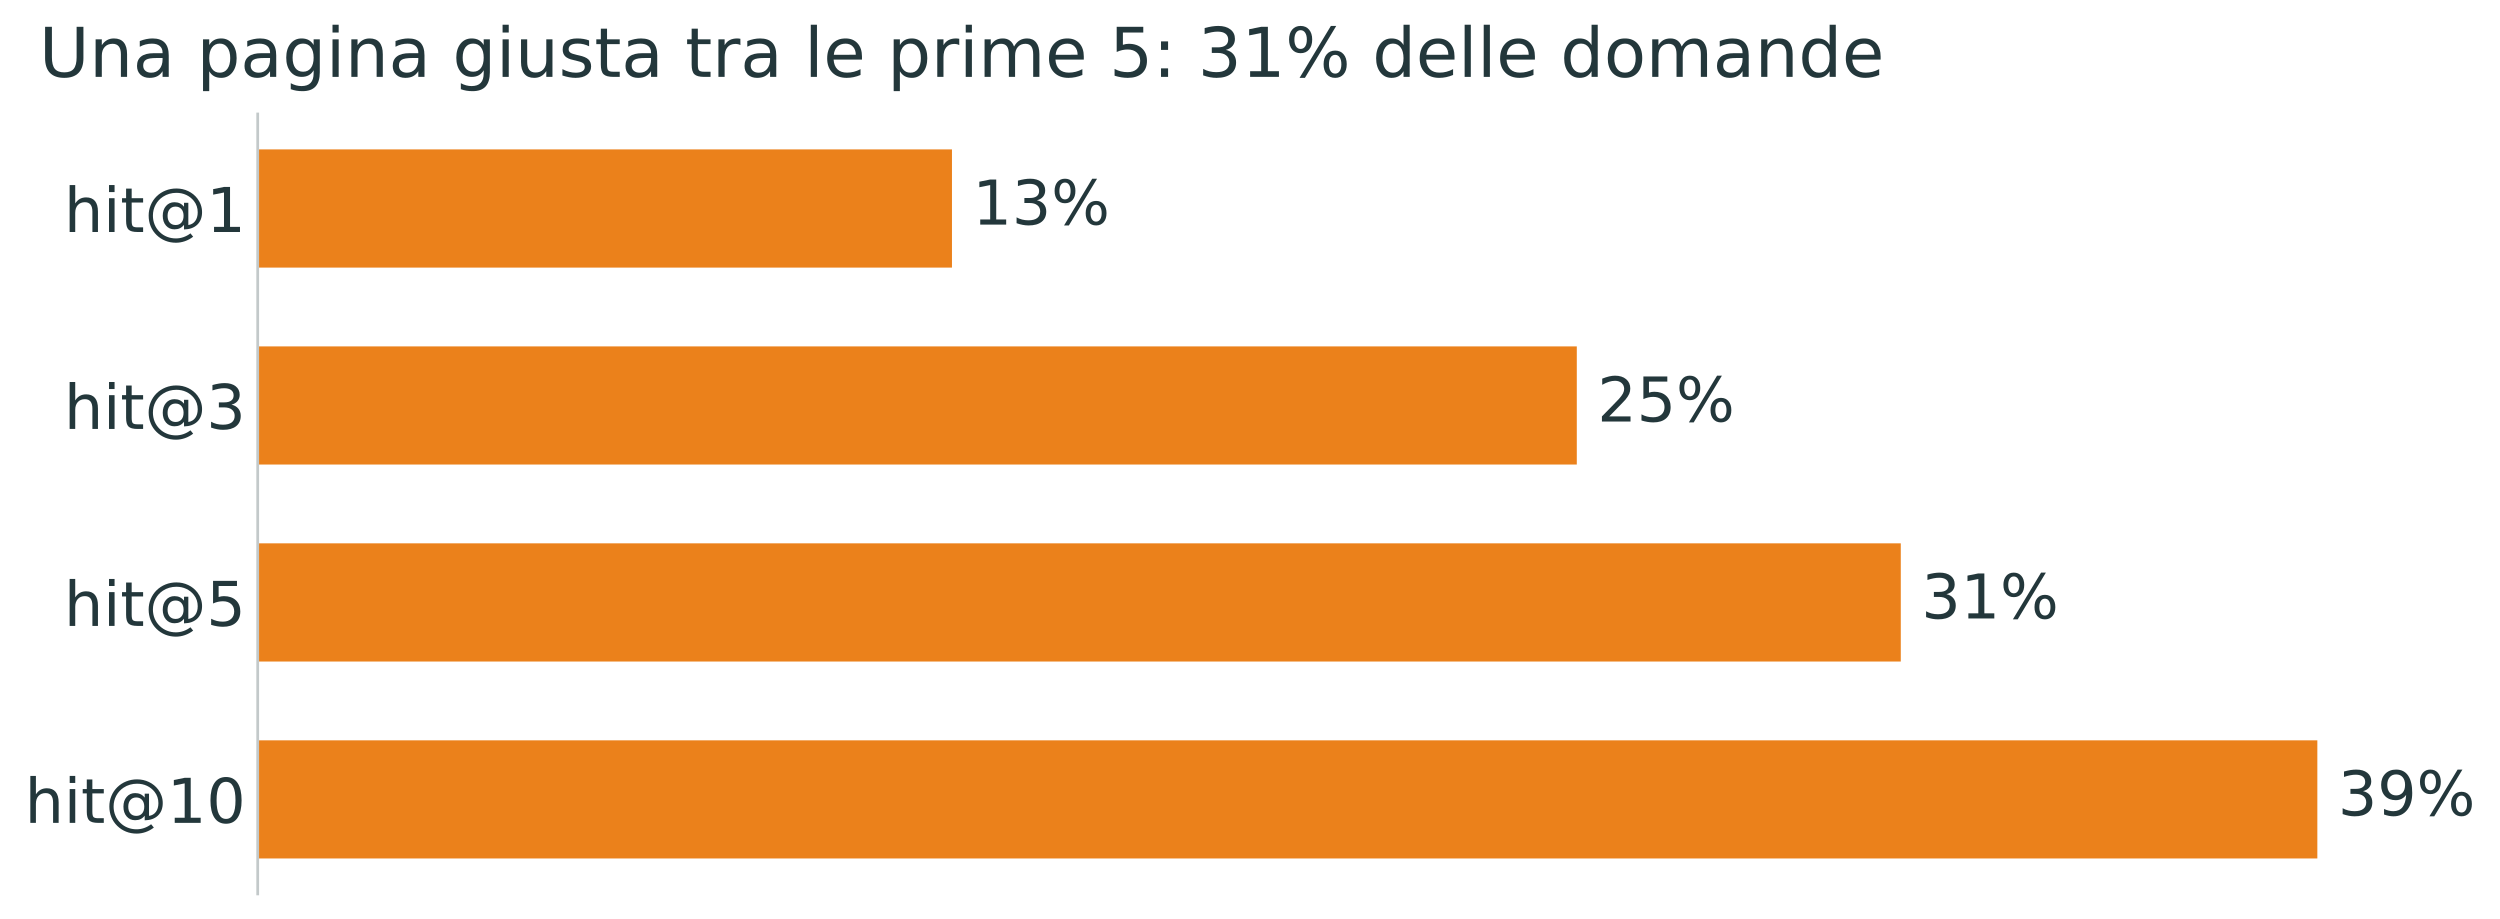
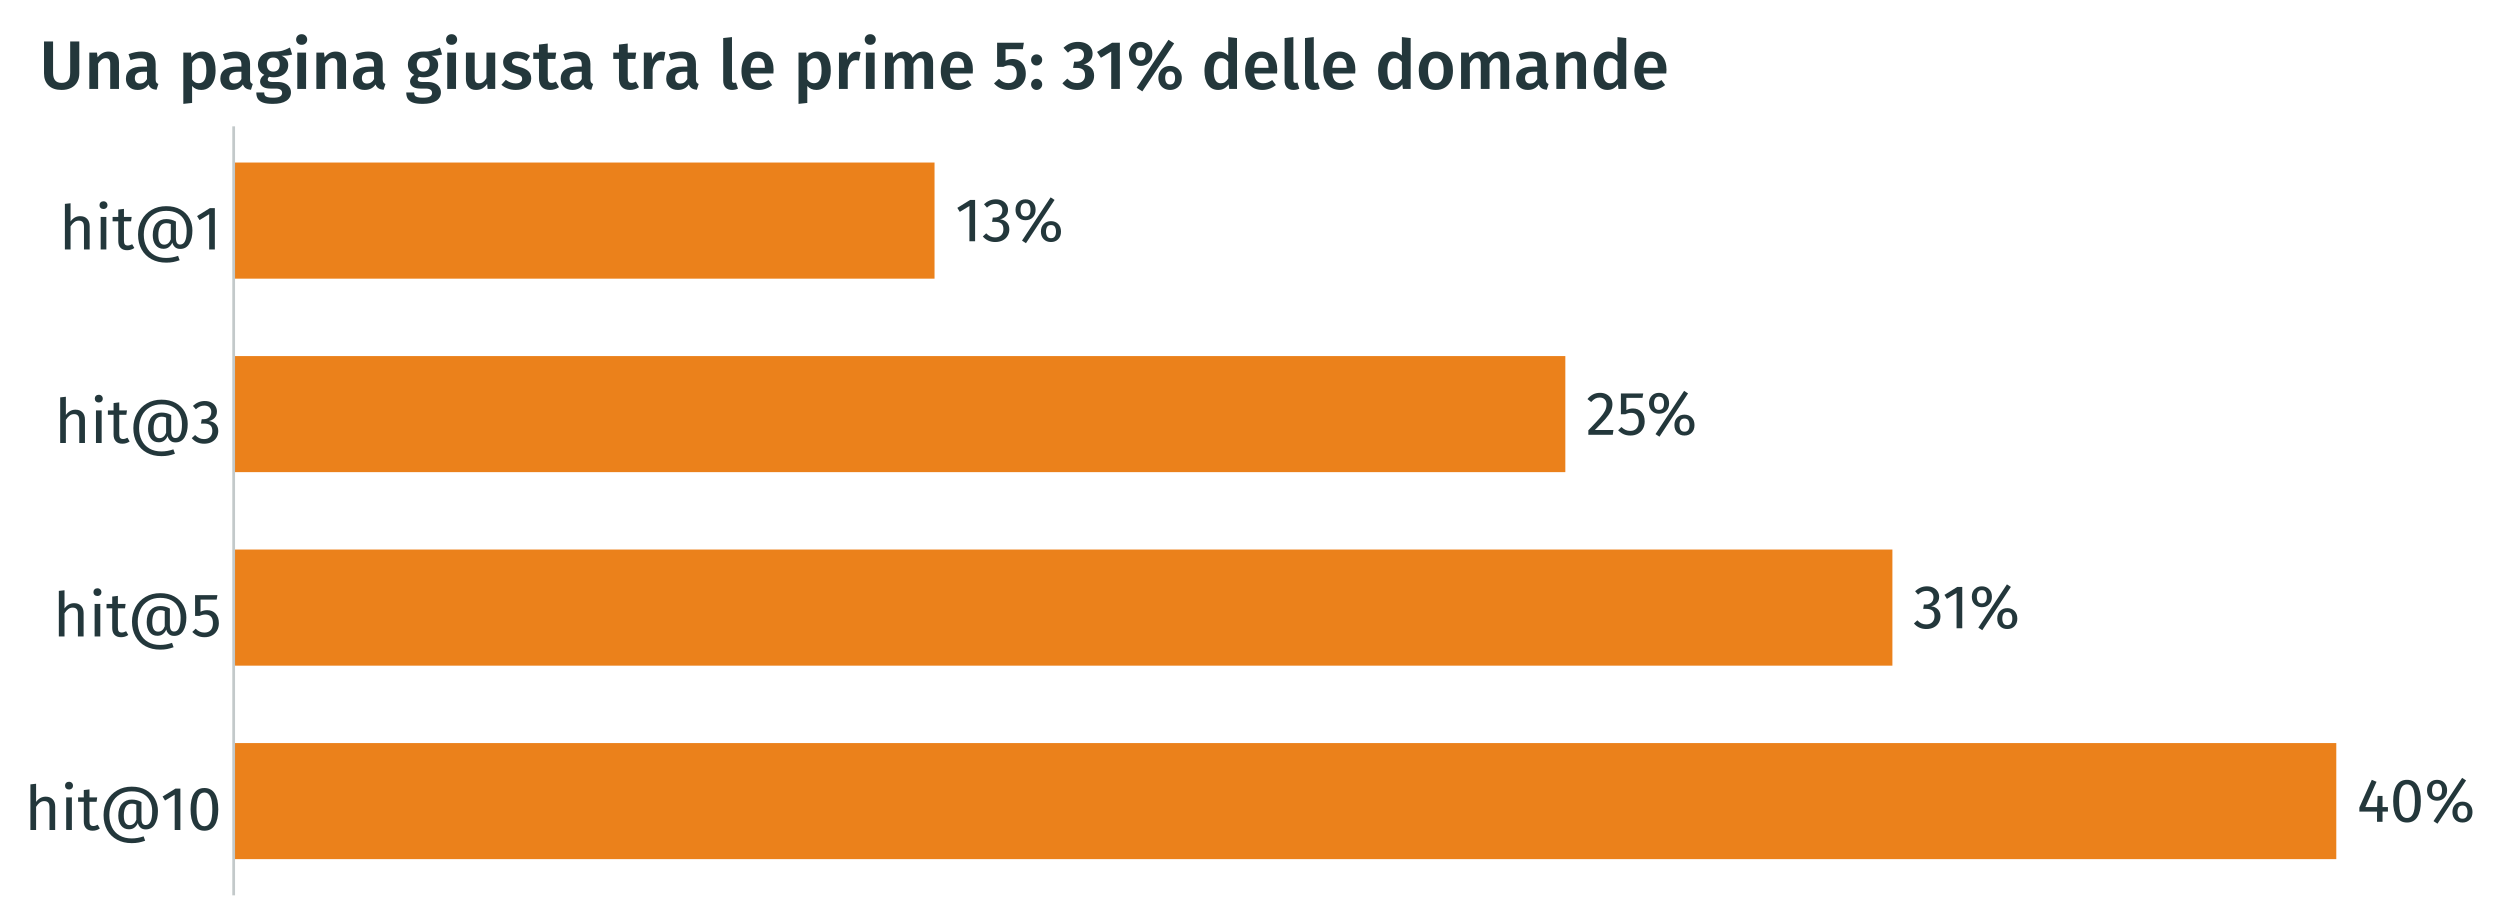
- <svg xmlns="http://www.w3.org/2000/svg" xmlns:xlink="http://www.w3.org/1999/xlink" width="728.244pt" height="267.6pt" viewBox="0 0 728.244 267.6" version="1.1">
+ <svg xmlns="http://www.w3.org/2000/svg" xmlns:xlink="http://www.w3.org/1999/xlink" width="728.215pt" height="267.6pt" viewBox="0 0 728.215 267.6" version="1.1">
  <defs>
    <style type="text/css">*{stroke-linejoin: round; stroke-linecap: butt}</style>
  </defs>
  <g id="figure_1">
    <g id="patch_1">
-       <path d="M 0 267.6  L 728.244 267.6  L 728.244 0  L 0 0  L 0 267.6  z " style="fill: none" />
+       <path d="M 0 267.6  L 728.215 267.6  L 728.215 0  L 0 0  L 0 267.6  z " style="fill: none" />
    </g>
    <g id="axes_1">
      <g id="patch_2">
-         <path d="M 75.07 260.4  L 705.034 260.4  L 705.034 33.202  L 75.07 33.202  L 75.07 260.4  z " style="fill: none" />
+         <path d="M 68.064 260.4  L 711.152 260.4  L 711.152 37.2  L 68.064 37.2  L 68.064 260.4  z " style="fill: none" />
      </g>
      <g id="patch_3">
-         <path d="M 75.07 43.529  L 277.306 43.529  L 277.306 77.953  L 75.07 77.953  z " clip-path="url(#p73df238c84)" style="fill: #eb811b" />
+         <path d="M 68.064 47.346  L 272.219 47.346  L 272.219 81.164  L 68.064 81.164  z " clip-path="url(#pcd5b95b8f9)" style="fill: #eb811b" />
      </g>
      <g id="patch_4">
-         <path d="M 75.07 100.902  L 459.318 100.902  L 459.318 135.326  L 75.07 135.326  z " clip-path="url(#p73df238c84)" style="fill: #eb811b" />
+         <path d="M 68.064 103.709  L 455.958 103.709  L 455.958 137.527  L 68.064 137.527  z " clip-path="url(#pcd5b95b8f9)" style="fill: #eb811b" />
      </g>
      <g id="patch_5">
-         <path d="M 75.07 158.275  L 553.694 158.275  L 553.694 192.699  L 75.07 192.699  z " clip-path="url(#p73df238c84)" style="fill: #eb811b" />
+         <path d="M 68.064 160.073  L 551.23 160.073  L 551.23 193.891  L 68.064 193.891  z " clip-path="url(#pcd5b95b8f9)" style="fill: #eb811b" />
      </g>
      <g id="patch_6">
-         <path d="M 75.07 215.649  L 675.036 215.649  L 675.036 250.072  L 75.07 250.072  z " clip-path="url(#p73df238c84)" style="fill: #eb811b" />
+         <path d="M 68.064 216.436  L 680.528 216.436  L 680.528 250.254  L 68.064 250.254  z " clip-path="url(#pcd5b95b8f9)" style="fill: #eb811b" />
      </g>
      <g id="matplotlib.axis_1">
        <g id="ytick_1">
          <g id="line2d_1" />
          <g id="text_1">
-             <g style="fill: #23373b" transform="translate(18.6525 67.57972) scale(0.18 -0.18)">
-               <defs>
-                 <path id="DejaVuSans-4b" d="M 3513 2113  L 3513 0  L 2938 0  L 2938 2094  Q 2938 2591 2744 2837  Q 2550 3084 2163 3084  Q 1697 3084 1428 2787  Q 1159 2491 1159 1978  L 1159 0  L 581 0  L 581 4863  L 1159 4863  L 1159 2956  Q 1366 3272 1645 3428  Q 1925 3584 2291 3584  Q 2894 3584 3203 3211  Q 3513 2838 3513 2113  z " transform="scale(0.015625)" />
-                 <path id="DejaVuSans-4c" d="M 603 3500  L 1178 3500  L 1178 0  L 603 0  L 603 3500  z M 603 4863  L 1178 4863  L 1178 4134  L 603 4134  L 603 4863  z " transform="scale(0.015625)" />
-                 <path id="DejaVuSans-57" d="M 1172 4494  L 1172 3500  L 2356 3500  L 2356 3053  L 1172 3053  L 1172 1153  Q 1172 725 1289 603  Q 1406 481 1766 481  L 2356 481  L 2356 0  L 1766 0  Q 1100 0 847 248  Q 594 497 594 1153  L 594 3053  L 172 3053  L 172 3500  L 594 3500  L 594 4494  L 1172 4494  z " transform="scale(0.015625)" />
-                 <path id="DejaVuSans-23" d="M 2381 1678  Q 2381 1231 2603 976  Q 2825 722 3213 722  Q 3597 722 3817 978  Q 4038 1234 4038 1678  Q 4038 2116 3813 2373  Q 3588 2631 3206 2631  Q 2828 2631 2604 2375  Q 2381 2119 2381 1678  z M 4084 744  Q 3897 503 3655 389  Q 3413 275 3091 275  Q 2553 275 2217 664  Q 1881 1053 1881 1678  Q 1881 2303 2218 2693  Q 2556 3084 3091 3084  Q 3413 3084 3656 2967  Q 3900 2850 4084 2613  L 4084 3022  L 4531 3022  L 4531 722  Q 4988 791 5245 1139  Q 5503 1488 5503 2041  Q 5503 2375 5404 2669  Q 5306 2963 5106 3213  Q 4781 3622 4314 3839  Q 3847 4056 3297 4056  Q 2913 4056 2559 3954  Q 2206 3853 1906 3653  Q 1416 3334 1139 2817  Q 863 2300 863 1697  Q 863 1200 1042 765  Q 1222 331 1563 0  Q 1891 -325 2322 -495  Q 2753 -666 3244 -666  Q 3647 -666 4036 -530  Q 4425 -394 4750 -141  L 5031 -488  Q 4641 -791 4180 -952  Q 3719 -1113 3244 -1113  Q 2666 -1113 2153 -908  Q 1641 -703 1241 -313  Q 841 78 631 592  Q 422 1106 422 1697  Q 422 2266 634 2781  Q 847 3297 1241 3688  Q 1644 4084 2172 4295  Q 2700 4506 3291 4506  Q 3953 4506 4520 4234  Q 5088 3963 5472 3463  Q 5706 3156 5829 2797  Q 5953 2438 5953 2053  Q 5953 1231 5456 756  Q 4959 281 4084 263  L 4084 744  z " transform="scale(0.015625)" />
-                 <path id="DejaVuSans-14" d="M 794 531  L 1825 531  L 1825 4091  L 703 3866  L 703 4441  L 1819 4666  L 2450 4666  L 2450 531  L 3481 531  L 3481 0  L 794 0  L 794 531  z " transform="scale(0.015625)" />
-               </defs>
-               <use xlink:href="#DejaVuSans-4b" />
-               <use xlink:href="#DejaVuSans-4c" transform="translate(63.375 0)" />
-               <use xlink:href="#DejaVuSans-57" transform="translate(91.15625 0)" />
-               <use xlink:href="#DejaVuSans-23" transform="translate(130.3594 0)" />
-               <use xlink:href="#DejaVuSans-14" transform="translate(230.3594 0)" />
+             <g style="fill: #23373b" transform="translate(17.24344 72.66991) scale(0.18 -0.18)">
+               <defs>
+                 <path id="FiraSans-Regular-1ee" d="M 2176 3450  Q 2637 3450 2896 3174  Q 3155 2899 3155 2419  L 3155 0  L 2566 0  L 2566 2336  Q 2566 2694 2428 2841  Q 2291 2989 2029 2989  Q 1766 2989 1561 2835  Q 1357 2682 1178 2400  L 1178 0  L 589 0  L 589 4723  L 1178 4787  L 1178 2906  Q 1574 3450 2176 3450  z " transform="scale(0.015625)" />
+                 <path id="FiraSans-Regular-1f9" d="M 877 4992  Q 1062 4992 1177 4877  Q 1293 4762 1293 4589  Q 1293 4416 1177 4304  Q 1062 4192 877 4192  Q 698 4192 582 4304  Q 467 4416 467 4589  Q 467 4762 582 4877  Q 698 4992 877 4992  z M 1178 0  L 589 0  L 589 3373  L 1178 3373  L 1178 0  z " transform="scale(0.015625)" />
+                 <path id="FiraSans-Regular-29d" d="M 2310 154  Q 1978 -77 1555 -77  Q 1126 -77 886 169  Q 646 416 646 883  L 646 2918  L 58 2918  L 58 3373  L 646 3373  L 646 4134  L 1235 4205  L 1235 3373  L 2035 3373  L 1971 2918  L 1235 2918  L 1235 909  Q 1235 646 1328 528  Q 1421 410 1638 410  Q 1837 410 2086 544  L 2310 154  z " transform="scale(0.015625)" />
+                 <path id="FiraSans-Regular-a00" d="M 3366 4486  Q 4224 4486 4838 4144  Q 5453 3802 5766 3226  Q 6080 2650 6080 1965  Q 6080 1133 5760 595  Q 5440 58 4819 58  Q 4461 58 4259 256  Q 4058 454 4000 717  Q 3878 435 3651 252  Q 3424 70 3078 70  Q 2566 70 2268 454  Q 1971 838 1971 1478  Q 1971 2285 2355 2717  Q 2739 3149 3366 3149  Q 3635 3149 3872 3091  Q 4109 3034 4371 2893  L 4371 1235  Q 4371 838 4480 675  Q 4589 512 4806 512  Q 5485 512 5485 1952  Q 5485 2573 5241 3033  Q 4998 3494 4524 3747  Q 4051 4000 3366 4000  Q 2662 4000 2134 3683  Q 1606 3366 1324 2806  Q 1043 2246 1043 1536  Q 1043 826 1315 278  Q 1587 -269 2112 -573  Q 2637 -877 3366 -877  Q 3974 -877 4595 -659  L 4755 -1114  Q 4397 -1242 4080 -1302  Q 3763 -1363 3360 -1363  Q 2502 -1363 1843 -1008  Q 1184 -653 816 6  Q 448 666 448 1536  Q 448 2368 816 3040  Q 1184 3712 1849 4099  Q 2515 4486 3366 4486  z M 3149 499  Q 3629 499 3840 1050  L 3840 2630  Q 3629 2726 3386 2726  Q 2547 2726 2547 1478  Q 2547 998 2700 748  Q 2854 499 3149 499  z " transform="scale(0.015625)" />
+                 <path id="FiraSans-Regular-87c" d="M 2067 0  L 1478 0  L 1478 3654  L 480 3046  L 224 3462  L 1549 4282  L 2067 4282  L 2067 0  z " transform="scale(0.015625)" />
+               </defs>
+               <use xlink:href="#FiraSans-Regular-1ee" />
+               <use xlink:href="#FiraSans-Regular-1f9" transform="translate(57.90625 0)" />
+               <use xlink:href="#FiraSans-Regular-29d" transform="translate(85.5 0)" />
+               <use xlink:href="#FiraSans-Regular-a00" transform="translate(120.5938 0)" />
+               <use xlink:href="#FiraSans-Regular-87c" transform="translate(219.5938 0)" />
            </g>
          </g>
        </g>
        <g id="ytick_2">
          <g id="line2d_2" />
          <g id="text_2">
-             <g style="fill: #23373b" transform="translate(18.6525 124.9528) scale(0.18 -0.18)">
-               <defs>
-                 <path id="DejaVuSans-16" d="M 2597 2516  Q 3050 2419 3304 2112  Q 3559 1806 3559 1356  Q 3559 666 3084 287  Q 2609 -91 1734 -91  Q 1441 -91 1130 -33  Q 819 25 488 141  L 488 750  Q 750 597 1062 519  Q 1375 441 1716 441  Q 2309 441 2620 675  Q 2931 909 2931 1356  Q 2931 1769 2642 2001  Q 2353 2234 1838 2234  L 1294 2234  L 1294 2753  L 1863 2753  Q 2328 2753 2575 2939  Q 2822 3125 2822 3475  Q 2822 3834 2567 4026  Q 2313 4219 1838 4219  Q 1578 4219 1281 4162  Q 984 4106 628 3988  L 628 4550  Q 988 4650 1302 4700  Q 1616 4750 1894 4750  Q 2613 4750 3031 4423  Q 3450 4097 3450 3541  Q 3450 3153 3228 2886  Q 3006 2619 2597 2516  z " transform="scale(0.015625)" />
-               </defs>
-               <use xlink:href="#DejaVuSans-4b" />
-               <use xlink:href="#DejaVuSans-4c" transform="translate(63.375 0)" />
-               <use xlink:href="#DejaVuSans-57" transform="translate(91.15625 0)" />
-               <use xlink:href="#DejaVuSans-23" transform="translate(130.3594 0)" />
-               <use xlink:href="#DejaVuSans-16" transform="translate(230.3594 0)" />
+             <g style="fill: #23373b" transform="translate(15.87375 129.0333) scale(0.18 -0.18)">
+               <defs>
+                 <path id="FiraSans-Regular-884" d="M 1440 4346  Q 1837 4346 2121 4198  Q 2406 4051 2556 3801  Q 2707 3552 2707 3258  Q 2707 2867 2480 2614  Q 2253 2362 1875 2272  Q 2304 2234 2573 1965  Q 2842 1696 2842 1235  Q 2842 864 2662 563  Q 2483 262 2150 92  Q 1818 -77 1382 -77  Q 992 -77 665 67  Q 339 211 96 499  L 448 826  Q 659 608 880 505  Q 1101 403 1363 403  Q 1766 403 1996 630  Q 2227 858 2227 1242  Q 2227 1664 2009 1837  Q 1792 2010 1376 2010  L 1056 2010  L 1126 2464  L 1344 2464  Q 1677 2464 1897 2662  Q 2118 2861 2118 3219  Q 2118 3520 1926 3696  Q 1734 3872 1408 3872  Q 1158 3872 950 3782  Q 742 3693 525 3488  L 218 3840  Q 762 4346 1440 4346  z " transform="scale(0.015625)" />
+               </defs>
+               <use xlink:href="#FiraSans-Regular-1ee" />
+               <use xlink:href="#FiraSans-Regular-1f9" transform="translate(57.90625 0)" />
+               <use xlink:href="#FiraSans-Regular-29d" transform="translate(85.5 0)" />
+               <use xlink:href="#FiraSans-Regular-a00" transform="translate(120.5938 0)" />
+               <use xlink:href="#FiraSans-Regular-884" transform="translate(220.5938 0)" />
            </g>
          </g>
        </g>
        <g id="ytick_3">
          <g id="line2d_3" />
          <g id="text_3">
-             <g style="fill: #23373b" transform="translate(18.6525 182.3259) scale(0.18 -0.18)">
-               <defs>
-                 <path id="DejaVuSans-18" d="M 691 4666  L 3169 4666  L 3169 4134  L 1269 4134  L 1269 2991  Q 1406 3038 1543 3061  Q 1681 3084 1819 3084  Q 2600 3084 3056 2656  Q 3513 2228 3513 1497  Q 3513 744 3044 326  Q 2575 -91 1722 -91  Q 1428 -91 1123 -41  Q 819 9 494 109  L 494 744  Q 775 591 1075 516  Q 1375 441 1709 441  Q 2250 441 2565 725  Q 2881 1009 2881 1497  Q 2881 1984 2565 2268  Q 2250 2553 1709 2553  Q 1456 2553 1204 2497  Q 953 2441 691 2322  L 691 4666  z " transform="scale(0.015625)" />
-               </defs>
-               <use xlink:href="#DejaVuSans-4b" />
-               <use xlink:href="#DejaVuSans-4c" transform="translate(63.375 0)" />
-               <use xlink:href="#DejaVuSans-57" transform="translate(91.15625 0)" />
-               <use xlink:href="#DejaVuSans-23" transform="translate(130.3594 0)" />
-               <use xlink:href="#DejaVuSans-18" transform="translate(230.3594 0)" />
+             <g style="fill: #23373b" transform="translate(15.48 185.3967) scale(0.18 -0.18)">
+               <defs>
+                 <path id="FiraSans-Regular-88c" d="M 2688 3821  L 1018 3821  L 1018 2560  Q 1344 2726 1702 2726  Q 2253 2726 2585 2364  Q 2918 2003 2918 1370  Q 2918 947 2732 617  Q 2547 288 2211 105  Q 1875 -77 1434 -77  Q 1043 -77 736 60  Q 429 198 166 467  L 512 806  Q 717 602 934 502  Q 1152 403 1427 403  Q 1837 403 2070 659  Q 2304 915 2304 1382  Q 2304 1850 2093 2061  Q 1882 2272 1523 2272  Q 1357 2272 1216 2237  Q 1075 2202 915 2125  L 454 2125  L 454 4282  L 2771 4282  L 2688 3821  z " transform="scale(0.015625)" />
+               </defs>
+               <use xlink:href="#FiraSans-Regular-1ee" />
+               <use xlink:href="#FiraSans-Regular-1f9" transform="translate(57.90625 0)" />
+               <use xlink:href="#FiraSans-Regular-29d" transform="translate(85.5 0)" />
+               <use xlink:href="#FiraSans-Regular-a00" transform="translate(120.5938 0)" />
+               <use xlink:href="#FiraSans-Regular-88c" transform="translate(222.5938 0)" />
            </g>
          </g>
        </g>
        <g id="ytick_4">
          <g id="line2d_4" />
          <g id="text_4">
-             <g style="fill: #23373b" transform="translate(7.2 239.699) scale(0.18 -0.18)">
-               <defs>
-                 <path id="DejaVuSans-13" d="M 2034 4250  Q 1547 4250 1301 3770  Q 1056 3291 1056 2328  Q 1056 1369 1301 889  Q 1547 409 2034 409  Q 2525 409 2770 889  Q 3016 1369 3016 2328  Q 3016 3291 2770 3770  Q 2525 4250 2034 4250  z M 2034 4750  Q 2819 4750 3233 4129  Q 3647 3509 3647 2328  Q 3647 1150 3233 529  Q 2819 -91 2034 -91  Q 1250 -91 836 529  Q 422 1150 422 2328  Q 422 3509 836 4129  Q 1250 4750 2034 4750  z " transform="scale(0.015625)" />
-               </defs>
-               <use xlink:href="#DejaVuSans-4b" />
-               <use xlink:href="#DejaVuSans-4c" transform="translate(63.375 0)" />
-               <use xlink:href="#DejaVuSans-57" transform="translate(91.15625 0)" />
-               <use xlink:href="#DejaVuSans-23" transform="translate(130.3594 0)" />
-               <use xlink:href="#DejaVuSans-14" transform="translate(230.3594 0)" />
-               <use xlink:href="#DejaVuSans-13" transform="translate(293.9844 0)" />
+             <g style="fill: #23373b" transform="translate(7.2 241.7601) scale(0.18 -0.18)">
+               <defs>
+                 <path id="FiraSans-Regular-874" d="M 1786 4346  Q 2496 4346 2857 3779  Q 3219 3213 3219 2138  Q 3219 1062 2857 492  Q 2496 -77 1786 -77  Q 1075 -77 713 492  Q 352 1062 352 2138  Q 352 3213 713 3779  Q 1075 4346 1786 4346  z M 1786 3878  Q 1370 3878 1168 3468  Q 966 3059 966 2138  Q 966 1216 1168 803  Q 1370 390 1786 390  Q 2195 390 2400 803  Q 2605 1216 2605 2138  Q 2605 3053 2400 3465  Q 2195 3878 1786 3878  z " transform="scale(0.015625)" />
+               </defs>
+               <use xlink:href="#FiraSans-Regular-1ee" />
+               <use xlink:href="#FiraSans-Regular-1f9" transform="translate(57.90625 0)" />
+               <use xlink:href="#FiraSans-Regular-29d" transform="translate(85.5 0)" />
+               <use xlink:href="#FiraSans-Regular-a00" transform="translate(120.5938 0)" />
+               <use xlink:href="#FiraSans-Regular-87c" transform="translate(219.5938 0)" />
+               <use xlink:href="#FiraSans-Regular-874" transform="translate(262.8906 0)" />
            </g>
          </g>
        </g>
      </g>
      <g id="patch_7">
-         <path d="M 75.07 260.4  L 75.07 33.202  " style="fill: none; stroke: #c3c9ca; stroke-width: 0.8; stroke-linejoin: miter; stroke-linecap: square" />
+         <path d="M 68.064 260.4  L 68.064 37.2  " style="fill: none; stroke: #c3c9ca; stroke-width: 0.8; stroke-linejoin: miter; stroke-linecap: square" />
      </g>
      <g id="text_5">
-         <g style="fill: #23373b" transform="translate(283.3055 65.41691) scale(0.18 -0.18)">
+         <g style="fill: #23373b" transform="translate(278.2187 70.28491) scale(0.18 -0.18)">
          <defs>
-             <path id="DejaVuSans-8" d="M 4653 2053  Q 4381 2053 4226 1822  Q 4072 1591 4072 1178  Q 4072 772 4226 539  Q 4381 306 4653 306  Q 4919 306 5073 539  Q 5228 772 5228 1178  Q 5228 1588 5073 1820  Q 4919 2053 4653 2053  z M 4653 2450  Q 5147 2450 5437 2106  Q 5728 1763 5728 1178  Q 5728 594 5436 251  Q 5144 -91 4653 -91  Q 4153 -91 3862 251  Q 3572 594 3572 1178  Q 3572 1766 3864 2108  Q 4156 2450 4653 2450  z M 1428 4353  Q 1159 4353 1004 4120  Q 850 3888 850 3481  Q 850 3069 1003 2837  Q 1156 2606 1428 2606  Q 1700 2606 1854 2837  Q 2009 3069 2009 3481  Q 2009 3884 1853 4118  Q 1697 4353 1428 4353  z M 4250 4750  L 4750 4750  L 1831 -91  L 1331 -91  L 4250 4750  z M 1428 4750  Q 1922 4750 2215 4408  Q 2509 4066 2509 3481  Q 2509 2891 2217 2550  Q 1925 2209 1428 2209  Q 931 2209 642 2551  Q 353 2894 353 3481  Q 353 4063 643 4406  Q 934 4750 1428 4750  z " transform="scale(0.015625)" />
+             <path id="FiraSans-Regular-9d2" d="M 4333 4282  L 1370 -198  L 960 70  L 3923 4550  L 4333 4282  z M 1325 4346  Q 1786 4346 2077 4051  Q 2368 3757 2368 3264  Q 2368 2771 2077 2476  Q 1786 2182 1325 2182  Q 870 2182 579 2476  Q 288 2771 288 3264  Q 288 3757 579 4051  Q 870 4346 1325 4346  z M 1325 3949  Q 1043 3949 924 3757  Q 806 3565 806 3264  Q 806 2970 924 2774  Q 1043 2579 1325 2579  Q 1843 2579 1843 3264  Q 1843 3558 1728 3753  Q 1613 3949 1325 3949  z M 3962 2086  Q 4422 2086 4710 1792  Q 4998 1498 4998 1005  Q 4998 512 4710 217  Q 4422 -77 3962 -77  Q 3501 -77 3209 217  Q 2918 512 2918 1005  Q 2918 1498 3209 1792  Q 3501 2086 3962 2086  z M 3962 1683  Q 3680 1683 3561 1494  Q 3443 1306 3443 1005  Q 3443 710 3561 515  Q 3680 320 3962 320  Q 4480 320 4480 1005  Q 4480 1299 4365 1491  Q 4250 1683 3962 1683  z " transform="scale(0.015625)" />
          </defs>
-           <use xlink:href="#DejaVuSans-14" />
-           <use xlink:href="#DejaVuSans-16" transform="translate(63.625 0)" />
-           <use xlink:href="#DejaVuSans-8" transform="translate(127.25 0)" />
+           <use xlink:href="#FiraSans-Regular-87c" />
+           <use xlink:href="#FiraSans-Regular-884" transform="translate(43.29688 0)" />
+           <use xlink:href="#FiraSans-Regular-9d2" transform="translate(93.20312 0)" />
        </g>
      </g>
      <g id="text_6">
-         <g style="fill: #23373b" transform="translate(465.3177 122.79) scale(0.18 -0.18)">
+         <g style="fill: #23373b" transform="translate(461.9581 126.6483) scale(0.18 -0.18)">
          <defs>
-             <path id="DejaVuSans-15" d="M 1228 531  L 3431 531  L 3431 0  L 469 0  L 469 531  Q 828 903 1448 1529  Q 2069 2156 2228 2338  Q 2531 2678 2651 2914  Q 2772 3150 2772 3378  Q 2772 3750 2511 3984  Q 2250 4219 1831 4219  Q 1534 4219 1204 4116  Q 875 4013 500 3803  L 500 4441  Q 881 4594 1212 4672  Q 1544 4750 1819 4750  Q 2544 4750 2975 4387  Q 3406 4025 3406 3419  Q 3406 3131 3298 2873  Q 3191 2616 2906 2266  Q 2828 2175 2409 1742  Q 1991 1309 1228 531  z " transform="scale(0.015625)" />
+             <path id="FiraSans-Regular-880" d="M 1459 4346  Q 1843 4346 2134 4192  Q 2426 4038 2586 3772  Q 2746 3507 2746 3174  Q 2746 2784 2570 2425  Q 2394 2067 2029 1651  Q 1664 1235 922 493  L 2848 493  L 2778 0  L 250 0  L 250 467  Q 1107 1357 1465 1769  Q 1824 2182 1977 2489  Q 2131 2797 2131 3149  Q 2131 3482 1939 3670  Q 1747 3859 1427 3859  Q 1165 3859 966 3750  Q 768 3642 544 3392  L 160 3699  Q 422 4026 742 4186  Q 1062 4346 1459 4346  z " transform="scale(0.015625)" />
          </defs>
-           <use xlink:href="#DejaVuSans-15" />
-           <use xlink:href="#DejaVuSans-18" transform="translate(63.625 0)" />
-           <use xlink:href="#DejaVuSans-8" transform="translate(127.25 0)" />
+           <use xlink:href="#FiraSans-Regular-880" />
+           <use xlink:href="#FiraSans-Regular-88c" transform="translate(49.5 0)" />
+           <use xlink:href="#FiraSans-Regular-9d2" transform="translate(97.59375 0)" />
        </g>
      </g>
      <g id="text_7">
-         <g style="fill: #23373b" transform="translate(559.6945 180.1631) scale(0.18 -0.18)">
-           <use xlink:href="#DejaVuSans-16" />
-           <use xlink:href="#DejaVuSans-14" transform="translate(63.625 0)" />
-           <use xlink:href="#DejaVuSans-8" transform="translate(127.25 0)" />
+         <g style="fill: #23373b" transform="translate(557.2304 183.0117) scale(0.18 -0.18)">
+           <use xlink:href="#FiraSans-Regular-884" />
+           <use xlink:href="#FiraSans-Regular-87c" transform="translate(47.40625 0)" />
+           <use xlink:href="#FiraSans-Regular-9d2" transform="translate(90.70312 0)" />
        </g>
      </g>
      <g id="text_8">
-         <g style="fill: #23373b" transform="translate(681.0359 237.5362) scale(0.18 -0.18)">
+         <g style="fill: #23373b" transform="translate(686.5285 239.3751) scale(0.18 -0.18)">
          <defs>
-             <path id="DejaVuSans-1c" d="M 703 97  L 703 672  Q 941 559 1184 500  Q 1428 441 1663 441  Q 2288 441 2617 861  Q 2947 1281 2994 2138  Q 2813 1869 2534 1725  Q 2256 1581 1919 1581  Q 1219 1581 811 2004  Q 403 2428 403 3163  Q 403 3881 828 4315  Q 1253 4750 1959 4750  Q 2769 4750 3195 4129  Q 3622 3509 3622 2328  Q 3622 1225 3098 567  Q 2575 -91 1691 -91  Q 1453 -91 1209 -44  Q 966 3 703 97  z M 1959 2075  Q 2384 2075 2632 2365  Q 2881 2656 2881 3163  Q 2881 3666 2632 3958  Q 2384 4250 1959 4250  Q 1534 4250 1286 3958  Q 1038 3666 1038 3163  Q 1038 2656 1286 2365  Q 1534 2075 1959 2075  z " transform="scale(0.015625)" />
+             <path id="FiraSans-Regular-888" d="M 3213 1056  L 2656 1056  L 2656 0  L 2086 0  L 2086 1056  L 256 1056  L 256 1478  L 1542 4346  L 2035 4141  L 877 1523  L 2093 1523  L 2144 2675  L 2656 2675  L 2656 1523  L 3213 1523  L 3213 1056  z " transform="scale(0.015625)" />
          </defs>
-           <use xlink:href="#DejaVuSans-16" />
-           <use xlink:href="#DejaVuSans-1c" transform="translate(63.625 0)" />
-           <use xlink:href="#DejaVuSans-8" transform="translate(127.25 0)" />
+           <use xlink:href="#FiraSans-Regular-888" />
+           <use xlink:href="#FiraSans-Regular-874" transform="translate(53.20312 0)" />
+           <use xlink:href="#FiraSans-Regular-9d2" transform="translate(109 0)" />
        </g>
      </g>
    </g>
    <g id="text_9">
-       <g style="fill: #23373b" transform="translate(11.39976 22.39688) scale(0.2 -0.2)">
+       <g style="fill: #23373b" transform="translate(11.39976 25.9) scale(0.2 -0.2)">
        <defs>
-           <path id="DejaVuSans-38" d="M 556 4666  L 1191 4666  L 1191 1831  Q 1191 1081 1462 751  Q 1734 422 2344 422  Q 2950 422 3222 751  Q 3494 1081 3494 1831  L 3494 4666  L 4128 4666  L 4128 1753  Q 4128 841 3676 375  Q 3225 -91 2344 -91  Q 1459 -91 1007 375  Q 556 841 556 1753  L 556 4666  z " transform="scale(0.015625)" />
-           <path id="DejaVuSans-51" d="M 3513 2113  L 3513 0  L 2938 0  L 2938 2094  Q 2938 2591 2744 2837  Q 2550 3084 2163 3084  Q 1697 3084 1428 2787  Q 1159 2491 1159 1978  L 1159 0  L 581 0  L 581 3500  L 1159 3500  L 1159 2956  Q 1366 3272 1645 3428  Q 1925 3584 2291 3584  Q 2894 3584 3203 3211  Q 3513 2838 3513 2113  z " transform="scale(0.015625)" />
-           <path id="DejaVuSans-44" d="M 2194 1759  Q 1497 1759 1228 1600  Q 959 1441 959 1056  Q 959 750 1161 570  Q 1363 391 1709 391  Q 2188 391 2477 730  Q 2766 1069 2766 1631  L 2766 1759  L 2194 1759  z M 3341 1997  L 3341 0  L 2766 0  L 2766 531  Q 2569 213 2275 61  Q 1981 -91 1556 -91  Q 1019 -91 701 211  Q 384 513 384 1019  Q 384 1609 779 1909  Q 1175 2209 1959 2209  L 2766 2209  L 2766 2266  Q 2766 2663 2505 2880  Q 2244 3097 1772 3097  Q 1472 3097 1187 3025  Q 903 2953 641 2809  L 641 3341  Q 956 3463 1253 3523  Q 1550 3584 1831 3584  Q 2591 3584 2966 3190  Q 3341 2797 3341 1997  z " transform="scale(0.015625)" />
-           <path id="DejaVuSans-3" transform="scale(0.015625)" />
-           <path id="DejaVuSans-53" d="M 1159 525  L 1159 -1331  L 581 -1331  L 581 3500  L 1159 3500  L 1159 2969  Q 1341 3281 1617 3432  Q 1894 3584 2278 3584  Q 2916 3584 3314 3078  Q 3713 2572 3713 1747  Q 3713 922 3314 415  Q 2916 -91 2278 -91  Q 1894 -91 1617 61  Q 1341 213 1159 525  z M 3116 1747  Q 3116 2381 2855 2742  Q 2594 3103 2138 3103  Q 1681 3103 1420 2742  Q 1159 2381 1159 1747  Q 1159 1113 1420 752  Q 1681 391 2138 391  Q 2594 391 2855 752  Q 3116 1113 3116 1747  z " transform="scale(0.015625)" />
-           <path id="DejaVuSans-4a" d="M 2906 1791  Q 2906 2416 2648 2759  Q 2391 3103 1925 3103  Q 1463 3103 1205 2759  Q 947 2416 947 1791  Q 947 1169 1205 825  Q 1463 481 1925 481  Q 2391 481 2648 825  Q 2906 1169 2906 1791  z M 3481 434  Q 3481 -459 3084 -895  Q 2688 -1331 1869 -1331  Q 1566 -1331 1297 -1286  Q 1028 -1241 775 -1147  L 775 -588  Q 1028 -725 1275 -790  Q 1522 -856 1778 -856  Q 2344 -856 2625 -561  Q 2906 -266 2906 331  L 2906 616  Q 2728 306 2450 153  Q 2172 0 1784 0  Q 1141 0 747 490  Q 353 981 353 1791  Q 353 2603 747 3093  Q 1141 3584 1784 3584  Q 2172 3584 2450 3431  Q 2728 3278 2906 2969  L 2906 3500  L 3481 3500  L 3481 434  z " transform="scale(0.015625)" />
-           <path id="DejaVuSans-58" d="M 544 1381  L 544 3500  L 1119 3500  L 1119 1403  Q 1119 906 1312 657  Q 1506 409 1894 409  Q 2359 409 2629 706  Q 2900 1003 2900 1516  L 2900 3500  L 3475 3500  L 3475 0  L 2900 0  L 2900 538  Q 2691 219 2414 64  Q 2138 -91 1772 -91  Q 1169 -91 856 284  Q 544 659 544 1381  z M 1991 3584  L 1991 3584  z " transform="scale(0.015625)" />
-           <path id="DejaVuSans-56" d="M 2834 3397  L 2834 2853  Q 2591 2978 2328 3040  Q 2066 3103 1784 3103  Q 1356 3103 1142 2972  Q 928 2841 928 2578  Q 928 2378 1081 2264  Q 1234 2150 1697 2047  L 1894 2003  Q 2506 1872 2764 1633  Q 3022 1394 3022 966  Q 3022 478 2636 193  Q 2250 -91 1575 -91  Q 1294 -91 989 -36  Q 684 19 347 128  L 347 722  Q 666 556 975 473  Q 1284 391 1588 391  Q 1994 391 2212 530  Q 2431 669 2431 922  Q 2431 1156 2273 1281  Q 2116 1406 1581 1522  L 1381 1569  Q 847 1681 609 1914  Q 372 2147 372 2553  Q 372 3047 722 3315  Q 1072 3584 1716 3584  Q 2034 3584 2315 3537  Q 2597 3491 2834 3397  z " transform="scale(0.015625)" />
-           <path id="DejaVuSans-55" d="M 2631 2963  Q 2534 3019 2420 3045  Q 2306 3072 2169 3072  Q 1681 3072 1420 2755  Q 1159 2438 1159 1844  L 1159 0  L 581 0  L 581 3500  L 1159 3500  L 1159 2956  Q 1341 3275 1631 3429  Q 1922 3584 2338 3584  Q 2397 3584 2469 3576  Q 2541 3569 2628 3553  L 2631 2963  z " transform="scale(0.015625)" />
-           <path id="DejaVuSans-4f" d="M 603 4863  L 1178 4863  L 1178 0  L 603 0  L 603 4863  z " transform="scale(0.015625)" />
-           <path id="DejaVuSans-48" d="M 3597 1894  L 3597 1613  L 953 1613  Q 991 1019 1311 708  Q 1631 397 2203 397  Q 2534 397 2845 478  Q 3156 559 3463 722  L 3463 178  Q 3153 47 2828 -22  Q 2503 -91 2169 -91  Q 1331 -91 842 396  Q 353 884 353 1716  Q 353 2575 817 3079  Q 1281 3584 2069 3584  Q 2775 3584 3186 3129  Q 3597 2675 3597 1894  z M 3022 2063  Q 3016 2534 2758 2815  Q 2500 3097 2075 3097  Q 1594 3097 1305 2825  Q 1016 2553 972 2059  L 3022 2063  z " transform="scale(0.015625)" />
-           <path id="DejaVuSans-50" d="M 3328 2828  Q 3544 3216 3844 3400  Q 4144 3584 4550 3584  Q 5097 3584 5394 3201  Q 5691 2819 5691 2113  L 5691 0  L 5113 0  L 5113 2094  Q 5113 2597 4934 2840  Q 4756 3084 4391 3084  Q 3944 3084 3684 2787  Q 3425 2491 3425 1978  L 3425 0  L 2847 0  L 2847 2094  Q 2847 2600 2669 2842  Q 2491 3084 2119 3084  Q 1678 3084 1418 2786  Q 1159 2488 1159 1978  L 1159 0  L 581 0  L 581 3500  L 1159 3500  L 1159 2956  Q 1356 3278 1631 3431  Q 1906 3584 2284 3584  Q 2666 3584 2933 3390  Q 3200 3197 3328 2828  z " transform="scale(0.015625)" />
-           <path id="DejaVuSans-1d" d="M 750 794  L 1409 794  L 1409 0  L 750 0  L 750 794  z M 750 3309  L 1409 3309  L 1409 2516  L 750 2516  L 750 3309  z " transform="scale(0.015625)" />
-           <path id="DejaVuSans-47" d="M 2906 2969  L 2906 4863  L 3481 4863  L 3481 0  L 2906 0  L 2906 525  Q 2725 213 2448 61  Q 2172 -91 1784 -91  Q 1150 -91 751 415  Q 353 922 353 1747  Q 353 2572 751 3078  Q 1150 3584 1784 3584  Q 2172 3584 2448 3432  Q 2725 3281 2906 2969  z M 947 1747  Q 947 1113 1208 752  Q 1469 391 1925 391  Q 2381 391 2643 752  Q 2906 1113 2906 1747  Q 2906 2381 2643 2742  Q 2381 3103 1925 3103  Q 1469 3103 1208 2742  Q 947 2381 947 1747  z " transform="scale(0.015625)" />
-           <path id="DejaVuSans-52" d="M 1959 3097  Q 1497 3097 1228 2736  Q 959 2375 959 1747  Q 959 1119 1226 758  Q 1494 397 1959 397  Q 2419 397 2687 759  Q 2956 1122 2956 1747  Q 2956 2369 2687 2733  Q 2419 3097 1959 3097  z M 1959 3584  Q 2709 3584 3137 3096  Q 3566 2609 3566 1747  Q 3566 888 3137 398  Q 2709 -91 1959 -91  Q 1206 -91 779 398  Q 353 888 353 1747  Q 353 2609 779 3096  Q 1206 3584 1959 3584  z " transform="scale(0.015625)" />
+           <path id="FiraSans-Medium-111" d="M 3744 1446  Q 3744 998 3555 649  Q 3366 301 2992 102  Q 2618 -96 2093 -96  Q 1299 -96 876 323  Q 454 742 454 1446  L 454 4422  L 1299 4422  L 1299 1491  Q 1299 1024 1494 793  Q 1690 563 2093 563  Q 2502 563 2697 793  Q 2893 1024 2893 1491  L 2893 4422  L 3744 4422  L 3744 1446  z " transform="scale(0.015625)" />
+           <path id="FiraSans-Medium-236" d="M 2285 3482  Q 2739 3482 2992 3210  Q 3245 2938 3245 2451  L 3245 0  L 2426 0  L 2426 2323  Q 2426 2624 2320 2745  Q 2214 2867 2010 2867  Q 1798 2867 1628 2736  Q 1459 2605 1299 2355  L 1299 0  L 480 0  L 480 3386  L 1190 3386  L 1254 2944  Q 1670 3482 2285 3482  z " transform="scale(0.015625)" />
+           <path id="FiraSans-Medium-15a" d="M 2976 896  Q 2976 698 3037 605  Q 3098 512 3232 461  L 3059 -83  Q 2765 -58 2585 57  Q 2406 173 2310 416  Q 1971 -96 1293 -96  Q 794 -96 499 192  Q 205 480 205 947  Q 205 1498 601 1789  Q 998 2080 1741 2080  L 2170 2080  L 2170 2272  Q 2170 2598 2019 2729  Q 1869 2861 1536 2861  Q 1171 2861 634 2682  L 448 3238  Q 1082 3482 1670 3482  Q 2976 3482 2976 2317  L 2976 896  z M 1517 499  Q 1933 499 2170 915  L 2170 1600  L 1830 1600  Q 1037 1600 1037 1011  Q 1037 768 1158 633  Q 1280 499 1517 499  z " transform="scale(0.015625)" />
+           <path id="FiraSans-Medium-3" transform="scale(0.015625)" />
+           <path id="FiraSans-Medium-274" d="M 2234 3482  Q 2874 3482 3181 3014  Q 3488 2547 3488 1702  Q 3488 1178 3331 771  Q 3174 365 2870 134  Q 2566 -96 2150 -96  Q 1613 -96 1299 275  L 1299 -1306  L 480 -1395  L 480 3386  L 1197 3386  L 1242 2970  Q 1440 3226 1696 3354  Q 1952 3482 2234 3482  z M 1920 531  Q 2630 531 2630 1696  Q 2630 2317 2470 2592  Q 2310 2867 1990 2867  Q 1786 2867 1606 2742  Q 1427 2618 1299 2406  L 1299 883  Q 1536 531 1920 531  z " transform="scale(0.015625)" />
+           <path id="FiraSans-Medium-1d9" d="M 3437 3206  Q 3110 3091 2458 3091  Q 2771 2950 2921 2742  Q 3072 2534 3072 2221  Q 3072 1888 2909 1632  Q 2746 1376 2435 1229  Q 2125 1082 1709 1082  Q 1478 1082 1306 1133  Q 1165 1037 1165 883  Q 1165 646 1574 646  L 2093 646  Q 2464 646 2742 524  Q 3021 403 3174 182  Q 3328 -38 3328 -314  Q 3328 -826 2893 -1110  Q 2458 -1395 1638 -1395  Q 1050 -1395 714 -1273  Q 378 -1152 237 -921  Q 96 -691 96 -333  L 832 -333  Q 832 -512 899 -614  Q 966 -717 1142 -768  Q 1318 -819 1651 -819  Q 2118 -819 2310 -704  Q 2502 -589 2502 -371  Q 2502 -179 2355 -73  Q 2208 32 1926 32  L 1414 32  Q 934 32 691 217  Q 448 403 448 685  Q 448 864 553 1030  Q 659 1197 845 1312  Q 538 1472 394 1705  Q 250 1939 250 2266  Q 250 2630 429 2905  Q 608 3181 925 3331  Q 1242 3482 1651 3482  Q 2189 3469 2518 3561  Q 2848 3654 3232 3859  L 3437 3206  z M 1664 2925  Q 1389 2925 1232 2749  Q 1075 2573 1075 2278  Q 1075 1971 1235 1792  Q 1395 1613 1677 1613  Q 1971 1613 2124 1789  Q 2278 1965 2278 2285  Q 2278 2925 1664 2925  z " transform="scale(0.015625)" />
+           <path id="FiraSans-Medium-1f9" d="M 883 5101  Q 1114 5101 1258 4957  Q 1402 4813 1402 4602  Q 1402 4390 1258 4249  Q 1114 4109 883 4109  Q 659 4109 515 4249  Q 371 4390 371 4602  Q 371 4813 515 4957  Q 659 5101 883 5101  z M 1299 0  L 480 0  L 480 3386  L 1299 3386  L 1299 0  z " transform="scale(0.015625)" />
+           <path id="FiraSans-Medium-2b2" d="M 3174 0  L 2464 0  L 2419 474  Q 2227 186 1977 45  Q 1728 -96 1382 -96  Q 928 -96 685 182  Q 442 461 442 954  L 442 3386  L 1261 3386  L 1261 1056  Q 1261 762 1357 643  Q 1453 525 1670 525  Q 2074 525 2355 1005  L 2355 3386  L 3174 3386  L 3174 0  z " transform="scale(0.015625)" />
+           <path id="FiraSans-Medium-28f" d="M 1562 3482  Q 2246 3482 2765 3078  L 2445 2598  Q 2010 2874 1594 2874  Q 1350 2874 1216 2781  Q 1082 2688 1082 2534  Q 1082 2419 1139 2342  Q 1197 2266 1347 2198  Q 1498 2131 1792 2048  Q 2342 1901 2608 1657  Q 2874 1414 2874 979  Q 2874 474 2464 189  Q 2054 -96 1446 -96  Q 1030 -96 688 32  Q 346 160 96 384  L 506 845  Q 947 512 1427 512  Q 1702 512 1865 621  Q 2029 730 2029 922  Q 2029 1069 1968 1155  Q 1907 1242 1750 1309  Q 1594 1376 1261 1472  Q 742 1613 499 1865  Q 256 2118 256 2496  Q 256 2778 419 3002  Q 582 3226 880 3354  Q 1178 3482 1562 3482  z " transform="scale(0.015625)" />
+           <path id="FiraSans-Medium-29d" d="M 2432 160  Q 2253 32 2032 -32  Q 1811 -96 1581 -96  Q 1082 -90 822 188  Q 563 467 563 1011  L 563 2797  L 32 2797  L 32 3386  L 563 3386  L 563 4134  L 1382 4230  L 1382 3386  L 2170 3386  L 2086 2797  L 1382 2797  L 1382 1030  Q 1382 781 1468 672  Q 1555 563 1741 563  Q 1926 563 2144 685  L 2432 160  z " transform="scale(0.015625)" />
+           <path id="FiraSans-Medium-27f" d="M 2150 3475  Q 2336 3475 2490 3430  L 2349 2637  Q 2195 2675 2048 2675  Q 1747 2675 1574 2460  Q 1402 2246 1299 1805  L 1299 0  L 480 0  L 480 3386  L 1190 3386  L 1267 2720  Q 1389 3085 1619 3280  Q 1850 3475 2150 3475  z " transform="scale(0.015625)" />
+           <path id="FiraSans-Medium-21e" d="M 1267 -96  Q 877 -96 659 131  Q 442 358 442 774  L 442 4742  L 1261 4832  L 1261 800  Q 1261 678 1305 620  Q 1350 563 1453 563  Q 1555 563 1638 595  L 1818 19  Q 1562 -96 1267 -96  z " transform="scale(0.015625)" />
+           <path id="FiraSans-Medium-1ab" d="M 3270 1773  Q 3270 1709 3251 1440  L 1126 1440  Q 1165 947 1382 736  Q 1600 525 1958 525  Q 2182 525 2380 598  Q 2579 672 2803 826  L 3142 358  Q 2579 -96 1888 -96  Q 1114 -96 694 377  Q 275 851 275 1670  Q 275 2189 454 2601  Q 634 3014 973 3248  Q 1312 3482 1779 3482  Q 2490 3482 2880 3030  Q 3270 2579 3270 1773  z M 2458 2010  Q 2458 2899 1798 2899  Q 1498 2899 1328 2678  Q 1158 2458 1126 1971  L 2458 1971  L 2458 2010  z " transform="scale(0.015625)" />
+           <path id="FiraSans-Medium-230" d="M 4070 3482  Q 4480 3482 4723 3203  Q 4966 2925 4966 2451  L 4966 0  L 4147 0  L 4147 2323  Q 4147 2867 3776 2867  Q 3578 2867 3434 2742  Q 3290 2618 3136 2355  L 3136 0  L 2317 0  L 2317 2323  Q 2317 2867 1946 2867  Q 1741 2867 1597 2742  Q 1453 2618 1299 2355  L 1299 0  L 480 0  L 480 3386  L 1190 3386  L 1254 2944  Q 1638 3482 2234 3482  Q 2528 3482 2742 3331  Q 2957 3181 3053 2912  Q 3258 3187 3504 3334  Q 3750 3482 4070 3482  z " transform="scale(0.015625)" />
+           <path id="FiraSans-Medium-88c" d="M 2810 3699  L 1197 3699  L 1197 2630  Q 1517 2790 1850 2790  Q 2208 2790 2489 2624  Q 2771 2458 2928 2144  Q 3085 1830 3085 1402  Q 3085 960 2886 621  Q 2688 282 2323 93  Q 1958 -96 1478 -96  Q 1050 -96 720 61  Q 390 218 122 512  L 589 947  Q 960 538 1459 538  Q 1824 538 2032 762  Q 2240 986 2240 1402  Q 2240 2202 1549 2202  Q 1402 2202 1274 2166  Q 1146 2131 992 2054  L 410 2054  L 410 4307  L 2906 4307  L 2810 3699  z " transform="scale(0.015625)" />
+           <path id="FiraSans-Medium-8db" d="M 762 941  Q 979 941 1132 790  Q 1286 640 1286 422  Q 1286 211 1132 57  Q 979 -96 762 -96  Q 550 -96 400 57  Q 250 211 250 422  Q 250 640 397 790  Q 544 941 762 941  z M 762 3219  Q 979 3219 1132 3068  Q 1286 2918 1286 2700  Q 1286 2489 1132 2335  Q 979 2182 762 2182  Q 550 2182 400 2335  Q 250 2489 250 2700  Q 250 2918 397 3068  Q 544 3219 762 3219  z " transform="scale(0.015625)" />
+           <path id="FiraSans-Medium-884" d="M 1485 4384  Q 1914 4384 2224 4237  Q 2534 4090 2691 3840  Q 2848 3590 2848 3290  Q 2848 2899 2624 2640  Q 2400 2381 2010 2278  Q 2438 2240 2713 1971  Q 2989 1702 2989 1229  Q 2989 858 2800 557  Q 2611 256 2259 80  Q 1907 -96 1427 -96  Q 544 -96 32 525  L 486 960  Q 704 742 915 643  Q 1126 544 1382 544  Q 1728 544 1936 739  Q 2144 934 2144 1267  Q 2144 1638 1949 1798  Q 1754 1958 1370 1958  L 1030 1958  L 1126 2541  L 1357 2541  Q 1670 2541 1859 2713  Q 2048 2886 2048 3194  Q 2048 3456 1875 3606  Q 1702 3757 1414 3757  Q 1165 3757 960 3664  Q 755 3571 550 3379  L 134 3834  Q 717 4384 1485 4384  z " transform="scale(0.015625)" />
+           <path id="FiraSans-Medium-87c" d="M 2272 0  L 1466 0  L 1466 3482  L 506 2899  L 147 3450  L 1549 4307  L 2272 4307  L 2272 0  z " transform="scale(0.015625)" />
+           <path id="FiraSans-Medium-9d2" d="M 4454 4243  L 1485 -230  L 960 109  L 3923 4582  L 4454 4243  z M 1325 4384  Q 1632 4384 1881 4246  Q 2131 4109 2275 3853  Q 2419 3597 2419 3264  Q 2419 2931 2275 2675  Q 2131 2419 1881 2281  Q 1632 2144 1325 2144  Q 1018 2144 771 2281  Q 525 2419 381 2675  Q 237 2931 237 3264  Q 237 3597 381 3853  Q 525 4109 771 4246  Q 1018 4384 1325 4384  z M 1325 3872  Q 1075 3872 969 3702  Q 864 3533 864 3264  Q 864 3002 969 2829  Q 1075 2656 1325 2656  Q 1786 2656 1786 3264  Q 1786 3872 1325 3872  z M 4077 2144  Q 4384 2144 4633 2006  Q 4883 1869 5024 1613  Q 5165 1357 5165 1024  Q 5165 691 5024 435  Q 4883 179 4633 41  Q 4384 -96 4077 -96  Q 3770 -96 3520 41  Q 3270 179 3126 435  Q 2982 691 2982 1024  Q 2982 1357 3126 1613  Q 3270 1869 3520 2006  Q 3770 2144 4077 2144  z M 4077 1632  Q 3827 1632 3721 1462  Q 3616 1293 3616 1024  Q 3616 762 3721 589  Q 3827 416 4077 416  Q 4538 416 4538 1024  Q 4538 1632 4077 1632  z " transform="scale(0.015625)" />
+           <path id="FiraSans-Medium-198" d="M 3309 4742  L 3309 0  L 2586 0  L 2528 429  Q 2368 186 2121 45  Q 1875 -96 1562 -96  Q 941 -96 608 384  Q 275 864 275 1690  Q 275 2208 441 2614  Q 608 3021 918 3251  Q 1229 3482 1638 3482  Q 2125 3482 2490 3117  L 2490 4832  L 3309 4742  z M 1792 525  Q 2010 525 2176 630  Q 2342 736 2490 960  L 2490 2509  Q 2342 2688 2192 2777  Q 2042 2867 1843 2867  Q 1517 2867 1328 2576  Q 1139 2285 1139 1696  Q 1139 1069 1305 797  Q 1472 525 1792 525  z " transform="scale(0.015625)" />
+           <path id="FiraSans-Medium-247" d="M 1875 3482  Q 2624 3482 3043 3005  Q 3462 2528 3462 1696  Q 3462 1165 3270 758  Q 3078 352 2720 128  Q 2362 -96 1869 -96  Q 1120 -96 697 381  Q 275 858 275 1696  Q 275 2227 467 2630  Q 659 3034 1020 3258  Q 1382 3482 1875 3482  z M 1875 2861  Q 1139 2861 1139 1696  Q 1139 1094 1321 809  Q 1504 525 1869 525  Q 2234 525 2416 813  Q 2598 1101 2598 1696  Q 2598 2291 2416 2576  Q 2234 2861 1875 2861  z " transform="scale(0.015625)" />
        </defs>
-         <use xlink:href="#DejaVuSans-38" />
-         <use xlink:href="#DejaVuSans-51" transform="translate(73.1875 0)" />
-         <use xlink:href="#DejaVuSans-44" transform="translate(136.5625 0)" />
-         <use xlink:href="#DejaVuSans-3" transform="translate(197.8438 0)" />
-         <use xlink:href="#DejaVuSans-53" transform="translate(229.625 0)" />
-         <use xlink:href="#DejaVuSans-44" transform="translate(293.1094 0)" />
-         <use xlink:href="#DejaVuSans-4a" transform="translate(354.3906 0)" />
-         <use xlink:href="#DejaVuSans-4c" transform="translate(417.875 0)" />
-         <use xlink:href="#DejaVuSans-51" transform="translate(445.6562 0)" />
-         <use xlink:href="#DejaVuSans-44" transform="translate(509.0312 0)" />
-         <use xlink:href="#DejaVuSans-3" transform="translate(570.3125 0)" />
-         <use xlink:href="#DejaVuSans-4a" transform="translate(602.0938 0)" />
-         <use xlink:href="#DejaVuSans-4c" transform="translate(665.5781 0)" />
-         <use xlink:href="#DejaVuSans-58" transform="translate(693.3594 0)" />
-         <use xlink:href="#DejaVuSans-56" transform="translate(756.7344 0)" />
-         <use xlink:href="#DejaVuSans-57" transform="translate(808.8281 0)" />
-         <use xlink:href="#DejaVuSans-44" transform="translate(848.0312 0)" />
-         <use xlink:href="#DejaVuSans-3" transform="translate(909.3125 0)" />
-         <use xlink:href="#DejaVuSans-57" transform="translate(941.0938 0)" />
-         <use xlink:href="#DejaVuSans-55" transform="translate(980.2969 0)" />
-         <use xlink:href="#DejaVuSans-44" transform="translate(1021.406 0)" />
-         <use xlink:href="#DejaVuSans-3" transform="translate(1082.688 0)" />
-         <use xlink:href="#DejaVuSans-4f" transform="translate(1114.469 0)" />
-         <use xlink:href="#DejaVuSans-48" transform="translate(1142.25 0)" />
-         <use xlink:href="#DejaVuSans-3" transform="translate(1203.781 0)" />
-         <use xlink:href="#DejaVuSans-53" transform="translate(1235.562 0)" />
-         <use xlink:href="#DejaVuSans-55" transform="translate(1299.047 0)" />
-         <use xlink:href="#DejaVuSans-4c" transform="translate(1340.156 0)" />
-         <use xlink:href="#DejaVuSans-50" transform="translate(1367.938 0)" />
-         <use xlink:href="#DejaVuSans-48" transform="translate(1465.344 0)" />
-         <use xlink:href="#DejaVuSans-3" transform="translate(1526.875 0)" />
-         <use xlink:href="#DejaVuSans-18" transform="translate(1558.656 0)" />
-         <use xlink:href="#DejaVuSans-1d" transform="translate(1622.281 0)" />
-         <use xlink:href="#DejaVuSans-3" transform="translate(1655.969 0)" />
-         <use xlink:href="#DejaVuSans-16" transform="translate(1687.75 0)" />
-         <use xlink:href="#DejaVuSans-14" transform="translate(1751.375 0)" />
-         <use xlink:href="#DejaVuSans-8" transform="translate(1815 0)" />
-         <use xlink:href="#DejaVuSans-3" transform="translate(1910.016 0)" />
-         <use xlink:href="#DejaVuSans-47" transform="translate(1941.797 0)" />
-         <use xlink:href="#DejaVuSans-48" transform="translate(2005.281 0)" />
-         <use xlink:href="#DejaVuSans-4f" transform="translate(2066.812 0)" />
-         <use xlink:href="#DejaVuSans-4f" transform="translate(2094.594 0)" />
-         <use xlink:href="#DejaVuSans-48" transform="translate(2122.375 0)" />
-         <use xlink:href="#DejaVuSans-3" transform="translate(2183.906 0)" />
-         <use xlink:href="#DejaVuSans-47" transform="translate(2215.688 0)" />
-         <use xlink:href="#DejaVuSans-52" transform="translate(2279.172 0)" />
-         <use xlink:href="#DejaVuSans-50" transform="translate(2340.359 0)" />
-         <use xlink:href="#DejaVuSans-44" transform="translate(2437.766 0)" />
-         <use xlink:href="#DejaVuSans-51" transform="translate(2499.047 0)" />
-         <use xlink:href="#DejaVuSans-47" transform="translate(2562.422 0)" />
-         <use xlink:href="#DejaVuSans-48" transform="translate(2625.906 0)" />
+         <use xlink:href="#FiraSans-Medium-111" />
+         <use xlink:href="#FiraSans-Medium-236" transform="translate(65.59375 0)" />
+         <use xlink:href="#FiraSans-Medium-15a" transform="translate(123.1875 0)" />
+         <use xlink:href="#FiraSans-Medium-3" transform="translate(177.4844 0)" />
+         <use xlink:href="#FiraSans-Medium-274" transform="translate(202.4844 0)" />
+         <use xlink:href="#FiraSans-Medium-15a" transform="translate(260.6875 0)" />
+         <use xlink:href="#FiraSans-Medium-1d9" transform="translate(314.7812 0)" />
+         <use xlink:href="#FiraSans-Medium-1f9" transform="translate(368.4844 0)" />
+         <use xlink:href="#FiraSans-Medium-236" transform="translate(396.2812 0)" />
+         <use xlink:href="#FiraSans-Medium-15a" transform="translate(453.875 0)" />
+         <use xlink:href="#FiraSans-Medium-3" transform="translate(508.1719 0)" />
+         <use xlink:href="#FiraSans-Medium-1d9" transform="translate(533.1719 0)" />
+         <use xlink:href="#FiraSans-Medium-1f9" transform="translate(586.875 0)" />
+         <use xlink:href="#FiraSans-Medium-2b2" transform="translate(614.6719 0)" />
+         <use xlink:href="#FiraSans-Medium-28f" transform="translate(671.7656 0)" />
+         <use xlink:href="#FiraSans-Medium-29d" transform="translate(719.1719 0)" />
+         <use xlink:href="#FiraSans-Medium-15a" transform="translate(756.375 0)" />
+         <use xlink:href="#FiraSans-Medium-3" transform="translate(810.6719 0)" />
+         <use xlink:href="#FiraSans-Medium-29d" transform="translate(835.6719 0)" />
+         <use xlink:href="#FiraSans-Medium-27f" transform="translate(873.1719 0)" />
+         <use xlink:href="#FiraSans-Medium-15a" transform="translate(910.0781 0)" />
+         <use xlink:href="#FiraSans-Medium-3" transform="translate(964.375 0)" />
+         <use xlink:href="#FiraSans-Medium-21e" transform="translate(989.375 0)" />
+         <use xlink:href="#FiraSans-Medium-1ab" transform="translate(1018.578 0)" />
+         <use xlink:href="#FiraSans-Medium-3" transform="translate(1073.484 0)" />
+         <use xlink:href="#FiraSans-Medium-274" transform="translate(1098.484 0)" />
+         <use xlink:href="#FiraSans-Medium-27f" transform="translate(1157.391 0)" />
+         <use xlink:href="#FiraSans-Medium-1f9" transform="translate(1196.594 0)" />
+         <use xlink:href="#FiraSans-Medium-230" transform="translate(1224.391 0)" />
+         <use xlink:href="#FiraSans-Medium-1ab" transform="translate(1308.891 0)" />
+         <use xlink:href="#FiraSans-Medium-3" transform="translate(1363.797 0)" />
+         <use xlink:href="#FiraSans-Medium-88c" transform="translate(1388.797 0)" />
+         <use xlink:href="#FiraSans-Medium-8db" transform="translate(1440.797 0)" />
+         <use xlink:href="#FiraSans-Medium-3" transform="translate(1464.797 0)" />
+         <use xlink:href="#FiraSans-Medium-884" transform="translate(1489.797 0)" />
+         <use xlink:href="#FiraSans-Medium-87c" transform="translate(1538.5 0)" />
+         <use xlink:href="#FiraSans-Medium-9d2" transform="translate(1583.5 0)" />
+         <use xlink:href="#FiraSans-Medium-3" transform="translate(1667.906 0)" />
+         <use xlink:href="#FiraSans-Medium-198" transform="translate(1692.906 0)" />
+         <use xlink:href="#FiraSans-Medium-1ab" transform="translate(1752.109 0)" />
+         <use xlink:href="#FiraSans-Medium-21e" transform="translate(1807.016 0)" />
+         <use xlink:href="#FiraSans-Medium-21e" transform="translate(1836.719 0)" />
+         <use xlink:href="#FiraSans-Medium-1ab" transform="translate(1865.922 0)" />
+         <use xlink:href="#FiraSans-Medium-3" transform="translate(1920.828 0)" />
+         <use xlink:href="#FiraSans-Medium-198" transform="translate(1945.828 0)" />
+         <use xlink:href="#FiraSans-Medium-247" transform="translate(2005.031 0)" />
+         <use xlink:href="#FiraSans-Medium-230" transform="translate(2063.438 0)" />
+         <use xlink:href="#FiraSans-Medium-15a" transform="translate(2147.938 0)" />
+         <use xlink:href="#FiraSans-Medium-236" transform="translate(2202.234 0)" />
+         <use xlink:href="#FiraSans-Medium-198" transform="translate(2259.828 0)" />
+         <use xlink:href="#FiraSans-Medium-1ab" transform="translate(2319.031 0)" />
      </g>
    </g>
  </g>
  <defs>
-     <clipPath id="p73df238c84">
-       <rect x="75.07" y="33.202" width="629.965" height="227.197" />
+     <clipPath id="pcd5b95b8f9">
+       <rect x="68.064" y="37.2" width="643.088" height="223.199" />
    </clipPath>
  </defs>
</svg>
